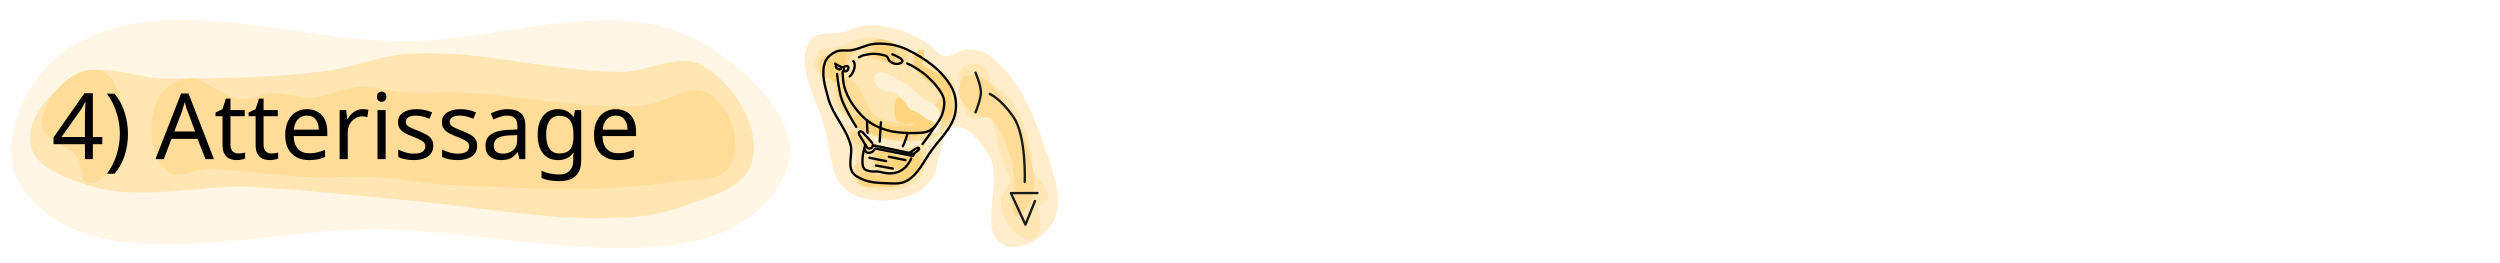
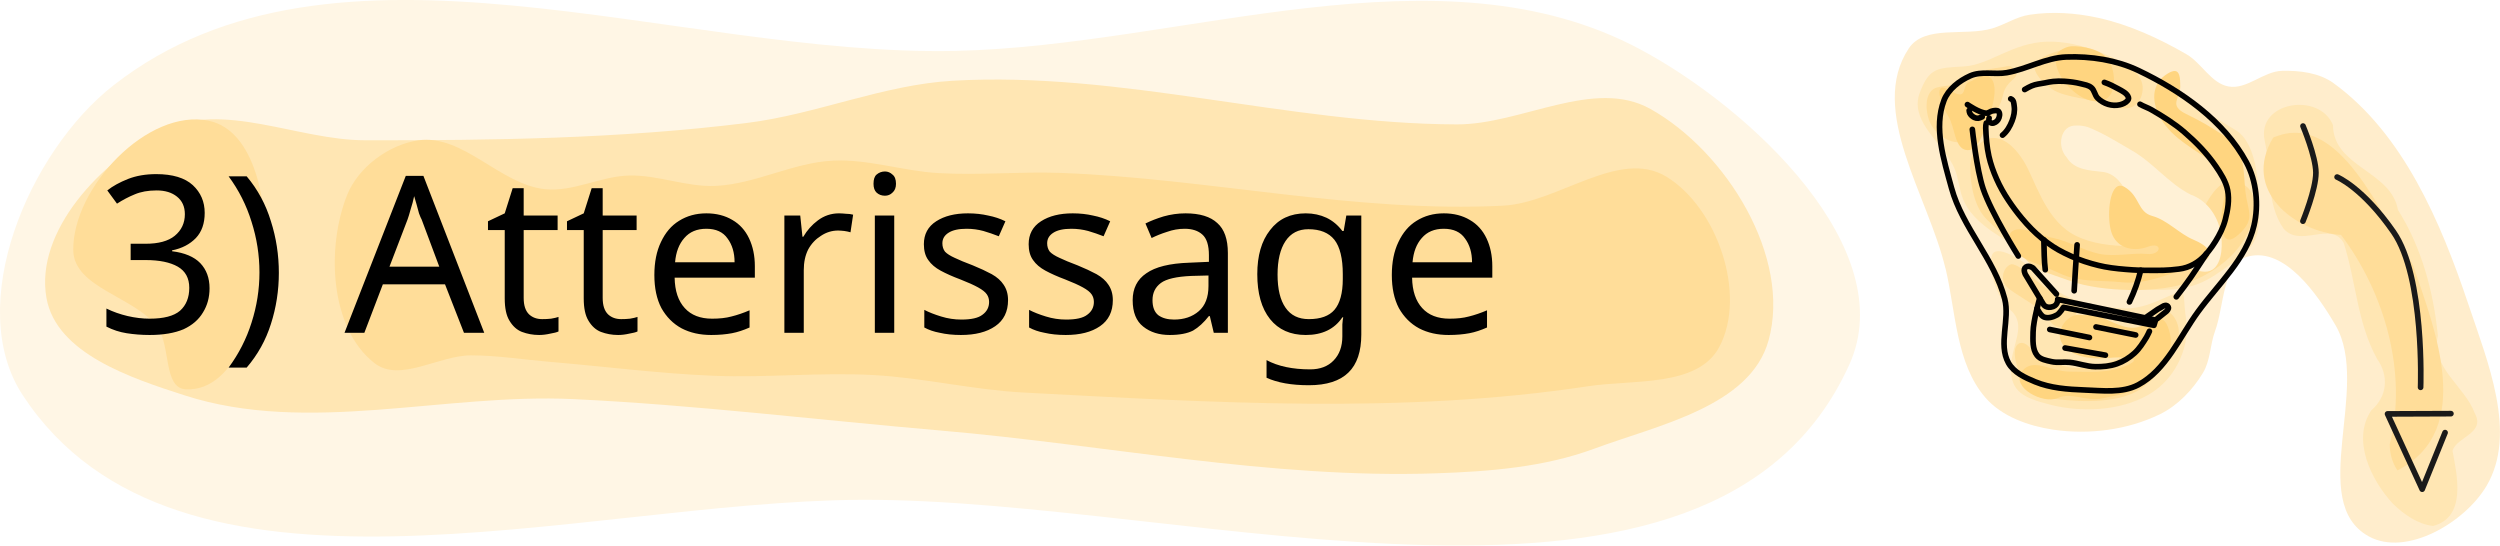
- <svg xmlns="http://www.w3.org/2000/svg" width="800" height="83.976" viewBox="0 0 211.667 22.219" version="1.1" id="svg1">
+ <svg xmlns="http://www.w3.org/2000/svg" width="334.981" height="73.097" viewBox="0 0 88.63 19.34" version="1.1" id="svg1">
  <defs id="defs1">
    <defs id="defs70" transform="translate(-84.983, 111.714)">
      </defs>
    <style transform="translate(-130.185, 41.1648)" id="style111">
polygon {
shape-rendering:crispEdges;
stroke-width:0.099;
}
.s0 {
stroke:#000000;
stroke-width:0.08;
stroke-linecap:round;
stroke-linejoin:round;
fill:none;
}
.s1 {
stroke:#000000;
stroke-width:0.08;
stroke-linecap:round;
stroke-linejoin:round;
fill:none;
}
.s2 {
stroke:#19b219;
stroke-width:0.08;
stroke-linecap:round;
stroke-linejoin:round;
fill:none;
}
.s3 {
stroke:#7f4c00;
stroke-width:0.08;
stroke-linecap:round;
stroke-linejoin:round;
fill:none;
}
.s4 {
stroke:#00cc00;
stroke-width:0.08;
stroke-linecap:round;
stroke-linejoin:round;
fill:none;
}
.s5 {
stroke:#000000;
stroke-width:0.054;
stroke-linecap:round;
stroke-linejoin:round;
fill:none;
}
.s6 {
stroke:#ff19ff;
stroke-width:0.054;
stroke-linecap:round;
stroke-linejoin:round;
fill:none;
}
.s7 {
stroke:#ff0000;
stroke-width:0.08;
stroke-linecap:round;
stroke-linejoin:round;
fill:none;
}
.s8 {
stroke:#ffff00;
stroke-width:0.08;
stroke-linecap:round;
stroke-linejoin:round;
fill:none;
}
.s9 {
stroke:#001919;
stroke-width:0.054;
stroke-linecap:round;
stroke-linejoin:round;
fill:none;
}
.sa {
stroke:#006666;
stroke-width:0.054;
stroke-linecap:round;
stroke-linejoin:round;
fill:none;
}
.sb {
stroke:#00ffff;
stroke-width:0.161;
stroke-linecap:round;
stroke-linejoin:round;
fill:none;
}
.sc {
stroke:#ff0000;
stroke-width:0.429;
stroke-linecap:round;
stroke-linejoin:round;
fill:none;
}
.sd {
stroke:#191919;
stroke-width:0.054;
stroke-linecap:round;
stroke-linejoin:round;
fill:none;
}
.se {
stroke:#000000;
stroke-width:0.054;
stroke-linecap:round;
stroke-linejoin:round;
stroke-dasharray:0.804,0.804;
fill:none;
}
.sf {
stroke:#000000;
stroke-width:0.161;
stroke-linecap:round;
stroke-linejoin:round;
fill:none;
}
.s100 {
stroke:#ff0000;
stroke-width:0.5;
stroke-linecap:round;
stroke-linejoin:round;
fill:none;
}
</style>
  </defs>
-   <g id="layer1" transform="translate(-23.61206,-126.7582)">
+   <g id="layer1" transform="translate(-24.55949,-128.4366)">
    <g id="g4">
      <g id="g1" transform="translate(-76.71522,-0.6621229)">
        <path id="path1" style="fill:#fff6e5;fill-opacity:1;stroke:none;stroke-width:0.2;stroke-linecap:round;stroke-linejoin:round" d="m 159.428,130.85 c -7.136,-3.819 -16.189,-0.121 -24.281,0.053 -9.955,0.214 -22,-4.912 -29.846,1.218 -3.008,2.35 -5.314,7.798 -3.22,10.989 5.471,8.337 19.713,3.767 29.684,3.708 11.8,-0.069 30.214,5.955 35.074,-4.798 1.84,-4.072 -3.472,-9.062 -7.412,-11.17 z" />
        <path id="path8" style="fill:#ffe6b3;fill-opacity:1;stroke:none;stroke-width:0.2;stroke-linecap:round;stroke-linejoin:round" d="m 163.972,141.175 c 0.826,-2.959 -1.503,-6.713 -4.185,-8.213 -2.005,-1.122 -4.574,0.555 -6.871,0.547 -5.977,-0.021 -11.897,-1.894 -17.864,-1.548 -2.48,0.144 -4.836,1.191 -7.301,1.497 -4.485,0.558 -9.025,0.621 -13.545,0.613 -2.391,-0.004 -5.02,-1.406 -7.165,-0.349 -2.161,1.065 -4.539,3.568 -4.119,5.941 0.349,1.968 2.998,2.84 4.9,3.453 4.373,1.409 9.192,-0.086 13.781,0.132 4.35,0.207 8.678,0.741 13.017,1.114 5.855,0.503 11.691,1.717 17.564,1.517 1.89,-0.064 3.832,-0.215 5.606,-0.872 2.274,-0.842 5.53,-1.498 6.181,-3.833 z" />
        <path id="path141" style="opacity:1;fill:#ffdd99;fill-opacity:1;stroke-width:1;stroke-linecap:round;stroke-linejoin:round" d="m 130.805,134.794 c -1.417,0.067 -2.744,0.83 -4.161,0.895 -1.024,0.047 -2.029,-0.389 -3.054,-0.368 -1.011,0.02 -1.989,0.589 -2.995,0.484 -1.596,-0.166 -2.905,-1.962 -4.493,-1.731 -1.053,0.154 -2.136,0.961 -2.526,1.95 -0.737,1.868 -0.609,4.708 0.972,5.946 0.902,0.707 2.28,-0.275 3.426,-0.273 0.937,0.001 1.867,0.153 2.801,0.231 1.936,0.162 3.865,0.415 5.806,0.493 1.891,0.076 3.787,-0.13 5.676,-0.025 1.772,0.099 3.517,0.524 5.289,0.618 6.667,0.351 13.427,0.781 20.028,-0.222 1.6,-0.243 3.891,0.038 4.652,-1.391 0.991,-1.86 -0.074,-4.942 -1.873,-6.038 -1.675,-1.02 -3.834,0.927 -5.792,1.027 -5.234,0.266 -10.441,-0.97 -15.678,-1.161 -1.451,-0.053 -2.906,0.09 -4.355,0.005 -1.247,-0.073 -2.474,-0.5 -3.722,-0.441 z m -22.131,-1.415 c -2.166,-0.449 -4.823,2.37 -4.802,4.583 0.013,1.352 2.193,1.649 2.988,2.743 0.473,0.651 0.199,2.156 1.003,2.196 1.852,0.092 2.684,-2.954 2.803,-4.805 0.11,-1.703 -0.321,-4.37 -1.992,-4.717 z" />
      </g>
      <text xml:space="preserve" style="font-size:7.761px;line-height:1.25;font-family:Tibet;-inkscape-font-specification:Tibet;text-align:justify;letter-spacing:0px;word-spacing:0px;stroke-width:0.265" x="27.987" y="140.235" id="text2">
-         <tspan id="tspan1" style="font-size:7.761px;stroke-width:0.265" x="27.987" y="140.235">4) Atterissage</tspan>
+         <tspan id="tspan1" style="font-size:7.761px;stroke-width:0.265" x="27.987" y="140.235">3) Atterissage</tspan>
      </text>
    </g>
    <g id="g2" transform="matrix(1.29308,0,0,1.29308,-12.9713,-59.74021)" style="stroke-width:0.773">
      <path id="path8957-9" style="fill:#ffedcc;fill-opacity:1;stroke:none;stroke-width:0.155;stroke-linecap:round;stroke-linejoin:round;stroke-dasharray:none" d="m 82.365,152.885 c 0.284,1.203 0.284,2.609 1.094,3.544 0.447,0.516 1.176,0.774 1.85,0.876 0.977,0.147 2.046,0.011 2.933,-0.422 0.491,-0.24 0.9,-0.669 1.182,-1.137 0.204,-0.339 0.193,-0.769 0.329,-1.14 0.259,-0.704 0.197,-1.875 0.926,-2.052 0.984,-0.238 1.868,1.015 2.378,1.89 0.984,1.687 -0.798,4.844 0.912,5.788 1.025,0.566 2.634,-0.377 3.229,-1.386 0.848,-1.438 0.03,-3.4 -0.501,-4.983 -0.752,-2.241 -1.78,-4.665 -3.692,-6.056 -0.392,-0.285 -0.93,-0.351 -1.415,-0.339 -0.51,0.012 -0.969,0.523 -1.471,0.428 -0.475,-0.089 -0.732,-0.642 -1.151,-0.884 -0.753,-0.435 -1.563,-0.808 -2.412,-0.996 -0.619,-0.137 -1.273,-0.181 -1.899,-0.084 -0.353,0.055 -0.663,0.267 -1.005,0.371 -0.753,0.228 -1.86,-0.106 -2.295,0.55 -1.126,1.699 0.536,4.049 1.005,6.033 z" />
      <path id="path10038-1" style="fill:#ffe6b3;fill-opacity:1;stroke:none;stroke-width:0.155;stroke-linecap:round;stroke-linejoin:round;stroke-dasharray:none" d="m 95.733,159.946 c 0.918,-0.243 0.659,-1.378 0.531,-2.062 0.119,-0.388 0.915,-0.476 0.609,-1.031 -0.272,-0.743 -1.206,-1.236 -1.01,-2.128 -0.122,-1.209 -0.447,-2.42 -1.094,-3.443 -0.184,-1.074 -1.771,-1.172 -1.782,-2.325 -0.366,-0.917 -2.106,-0.65 -1.872,0.432 0.182,0.791 0.033,1.726 0.521,2.409 0.462,0.529 1.298,-0.224 1.645,0.387 0.336,1.045 0.369,2.189 0.912,3.176 0.336,0.47 0.282,1.039 -0.156,1.416 -0.546,0.816 -3.2e-4,1.917 0.592,2.559 0.302,0.294 0.68,0.561 1.105,0.611 z m -0.957,-3.432 c 0.048,0.032 -0.071,0.026 0,0 z" />
      <path id="path11320-5" style="fill:#ffdd99;fill-opacity:1;stroke:none;stroke-width:0.155;stroke-linecap:round;stroke-linejoin:round;stroke-dasharray:none" d="m 94.755,158.423 c 2.151,-1.109 1.011,-3.905 0.421,-5.645 -0.854,-1.282 -2.004,-4.276 -3.828,-3.479 -0.867,1.433 0.564,2.577 1.86,2.668 1.197,1.582 1.83,3.783 1.335,5.739 -0.001,0.253 0.07,0.507 0.211,0.717 z" />
      <path id="path23759-29" style="display:inline;fill:#ffe6b3;fill-opacity:1;stroke-width:0.232;stroke-linecap:round;stroke-linejoin:round;stroke-dasharray:none" d="m 87.914,147.619 c -0.768,-0.471 -1.817,-0.981 -2.77,-0.951 -0.953,0.03 -1.563,0.637 -2.281,0.68 -0.717,0.043 -0.942,0.022 -1.205,0.721 -0.263,0.699 0.45,1.246 0.839,1.859 0.39,0.613 0.05,1.073 0.935,1.79 0.884,0.717 3.173,1.684 4.451,1.747 1.279,0.064 1.625,-0.214 2.324,-0.711 0.699,-0.497 0.757,-0.764 0.755,-1.452 -0.002,-0.687 -0.051,-1.844 -0.639,-2.205 m -1.519,4.442 c -0.271,0.019 -0.873,0.465 -1.535,0.442 -0.663,-0.023 -1.641,-0.193 -2.096,-0.692 -0.455,-0.498 -1.228,-0.995 -1.468,-0.852 -0.24,0.143 -0.033,1.17 0.44,1.59 0.473,0.42 0.013,0.952 0.011,1.598 -0.002,0.646 0.35,0.815 1.118,1.006 0.768,0.19 1.845,0.188 2.665,-0.289 0.82,-0.477 1.116,-1.424 1.026,-2.021 -0.09,-0.596 -0.021,-0.781 -0.161,-0.781 -0.14,-9.3e-4 0.271,-0.019 -10e-6,0 z" />
      <path id="path23992-9" style="display:inline;fill:#ffdd99;fill-opacity:1;stroke-width:0.232;stroke-linecap:round;stroke-linejoin:round;stroke-dasharray:none" d="m 85.954,146.841 c -0.358,0.026 -0.666,0.106 -1.005,0.301 -0.338,0.195 -0.023,0.584 0.337,0.829 0.36,0.245 1.177,0.272 1.604,0.444 0.427,0.173 0.792,0.087 0.872,-0.366 0.08,-0.453 -0.375,-0.741 -0.756,-0.873 -0.382,-0.132 -0.693,-0.361 -1.051,-0.335 z m -1.94,0.51 c -0.192,0.037 -0.869,0.093 -1.108,0.334 -0.239,0.241 -0.475,0.148 -0.788,0.243 -0.313,0.095 -0.329,0.582 -0.188,0.936 0.141,0.355 0.677,0.743 1.104,0.475 0.427,-0.268 0.819,-0.783 0.906,-1.207 0.087,-0.424 0.467,-0.444 0.346,-0.649 -0.121,-0.205 -0.22,-0.134 -0.272,-0.133 -0.052,0.002 0.192,-0.037 1e-5,0 z m -0.973,2.757 c -0.002,0.429 0.099,1.109 0.474,1.454 0.375,0.345 0.662,0.652 0.99,1.015 0.327,0.363 0.562,0.396 1.324,0.666 0.761,0.269 2.407,0.363 3.314,-0.016 0.907,-0.379 1.473,-1.017 1.625,-1.65 0.152,-0.633 -0.004,-0.95 -0.42,-1.069 -0.416,-0.12 -0.703,0.343 -0.892,0.696 -0.189,0.353 -0.221,0.702 -0.89,0.91 -0.669,0.208 -1.995,0.268 -2.748,-0.189 -0.753,-0.457 -1.004,-1.492 -1.311,-1.982 -0.717,-1.144 -1.463,-0.526 -1.466,0.165 z m 1.146,2.664 c -0.192,0.007 -0.402,0.423 -0.094,0.665 0.307,0.241 0.884,0.503 1.122,0.874 0.238,0.37 0.659,0.119 0.744,-0.243 0.085,-0.362 -0.434,-0.372 -0.737,-0.565 -0.303,-0.193 -0.799,-0.726 -1.034,-0.73 -0.235,-0.004 0.192,-0.007 0,0 z m 4.114,1.281 c -0.245,0.005 -0.306,0.462 -0.629,0.913 -0.323,0.45 -1.457,0.756 -1.984,0.614 -0.528,-0.142 -0.705,-0.084 -0.959,-0.455 -0.254,-0.37 -0.57,-0.202 -0.436,0.316 0.134,0.517 0.308,0.928 1.074,1.023 0.766,0.096 1.82,0.121 2.393,-0.307 0.573,-0.428 0.82,-0.933 0.962,-1.303 0.142,-0.369 -0.13,-0.831 -0.372,-0.8 -0.241,0.032 -0.041,-9.1e-4 -0.049,-10e-4 -0.008,1.4e-4 0.245,-0.005 0,-2e-5 z" />
      <path id="path24167-6" style="display:inline;fill:#fff1d6;fill-opacity:1;stroke-width:0.232;stroke-linecap:round;stroke-linejoin:round;stroke-dasharray:none" d="m 85.963,148.968 c -0.463,-0.029 -0.546,0.588 -0.28,0.868 0.201,0.343 0.618,0.361 0.967,0.401 0.389,0.031 0.598,0.389 0.757,0.7 0.226,0.454 0.439,0.932 0.829,1.273 0.328,0.322 0.681,0.697 1.16,0.759 0.469,0.075 0.558,-0.479 0.539,-0.826 -0.01,-0.54 -0.322,-1.093 -0.847,-1.28 -0.614,-0.308 -1.031,-0.884 -1.628,-1.218 -0.386,-0.225 -0.768,-0.466 -1.184,-0.631 -0.102,-0.032 -0.208,-0.051 -0.315,-0.046 z" />
      <path id="path1-3-0" style="fill:#ffd580;fill-opacity:1;stroke-width:0.155;stroke-linecap:round;stroke-linejoin:round;stroke-dasharray:none" d="m 85.813,146.795 c -0.043,0.002 -0.086,0.011 -0.129,0.027 -0.346,0.129 -0.323,0.313 -0.281,0.499 0.119,0.528 0.832,1.161 1.326,0.938 0.327,-0.147 0.305,-0.762 0.118,-1.068 -0.192,-0.315 -0.732,-0.411 -1.034,-0.396 z m -2.383,0.78 c -0.129,0.003 -0.251,0.143 -0.41,0.195 -0.232,0.076 -0.015,0.557 -0.529,0.237 -0.515,-0.32 -0.239,0.416 -0.051,0.707 0.189,0.291 0.165,0.904 0.518,0.928 0.291,0.02 0.418,-0.428 0.525,-0.7 0.155,-0.395 0.345,-1.021 0.133,-1.265 -0.066,-0.076 -0.127,-0.103 -0.185,-0.102 z m 5.185,-0.1 c -0.059,0.01 -0.135,0.046 -0.236,0.119 -0.403,0.291 -0.385,0.864 0.023,1.381 0.409,0.517 1.007,0.739 1.4,1.121 0.393,0.381 0.172,0.837 0.133,1.269 -0.038,0.432 0.018,1.005 0.476,0.581 0.458,-0.424 0.241,-0.612 0.177,-1.158 -0.065,-0.546 0.003,-1.169 -0.51,-1.494 -0.513,-0.325 -0.639,-0.409 -1.123,-0.646 -0.484,-0.237 -0.155,-0.431 -0.155,-0.746 2e-5,-0.236 -0.011,-0.455 -0.186,-0.427 z m -1.479,3.143 c -0.295,0.037 -0.347,0.878 -0.227,1.267 0.138,0.444 0.594,0.558 1.004,0.406 0.411,-0.152 0.384,0.239 -0.026,0.198 -0.411,-0.041 -0.88,0.089 -1.316,-0.005 -0.437,-0.094 -0.827,-0.349 -1.264,-0.435 -0.392,-0.077 -1.058,-0.446 -1.195,-0.071 -0.2,0.544 0.865,0.793 1.39,1.045 0.525,0.252 1.078,0.176 1.715,0.243 0.637,0.068 1.371,-0.255 2.032,-0.486 0.661,-0.231 0.275,-0.533 -0.095,-0.686 -0.37,-0.153 -0.713,-0.537 -1.122,-0.647 -0.408,-0.11 -0.334,-0.541 -0.753,-0.791 -0.052,-0.031 -0.1,-0.043 -0.142,-0.037 z m -1.18,3.543 c -0.296,0.042 -0.644,0.499 -0.348,0.843 0.315,0.367 0.899,0.369 1.221,0.336 0.322,-0.033 1.036,-0.032 0.515,0.202 -0.521,0.234 -1.103,0.17 -1.587,0.172 -0.485,0.002 -1.022,-0.413 -1.308,0.013 -0.286,0.426 0.593,0.887 0.989,0.712 0.396,-0.175 0.783,0.113 1.244,0.006 0.461,-0.107 0.768,-0.077 1.221,-0.606 0.453,-0.529 0.765,-0.649 0.59,-1.255 -0.174,-0.605 -0.471,-0.165 -0.882,-0.082 -0.41,0.082 -0.917,-0.323 -1.205,-0.335 -0.288,-0.012 -0.088,0.009 -0.392,-0.008 -0.019,-0.001 -0.038,-3e-4 -0.058,0.002 z m 0.674,1.473 0.003,0.004 z" />
      <path style="display:inline;fill:none;stroke:#1a1a1a;stroke-width:0.155;stroke-linecap:round;stroke-linejoin:round;stroke-dasharray:none;stroke-opacity:1" d="m 96.22,156.867 -1.737,0.007 0.95,2.064 0.627,-1.551" id="path129231-7-1-3-9" />
      <path style="fill:none;fill-opacity:1;stroke:#1a1a1a;stroke-width:0.155;stroke-linecap:round;stroke-linejoin:round;stroke-dasharray:none;stroke-opacity:1" d="m 93.1,150.38 c 0,0 0.704,0.288 1.55,1.51 0.853,1.232 0.739,4.255 0.739,4.255" id="path196-93" />
      <path style="fill:none;fill-opacity:1;stroke:#1a1a1a;stroke-width:0.155;stroke-linecap:round;stroke-linejoin:round;stroke-dasharray:none;stroke-opacity:1" d="m 92.165,148.982 c 0,0 0.352,0.836 0.354,1.278 0.002,0.459 -0.356,1.33 -0.356,1.33" id="path239-6-60" />
      <g id="g148" transform="matrix(1.018271,0,0,1.016488,-34.3218,9.284528)" style="stroke-width:0.76">
        <path style="fill:none;stroke:#000000;stroke-width:0.152;stroke-linecap:round;stroke-linejoin:round;stroke-dasharray:none;stroke-opacity:1" d="m 117.129,142.074 c 0,0 -0.175,0.603 -0.179,0.913 -0.003,0.213 -0.024,0.463 0.108,0.63 0.087,0.112 0.252,0.138 0.39,0.169 0.158,0.036 0.325,0.001 0.486,0.018 0.231,0.024 0.455,0.114 0.688,0.118 0.197,0.004 0.4,-0.013 0.586,-0.079 0.173,-0.061 0.334,-0.162 0.47,-0.285 0.134,-0.121 0.231,-0.279 0.326,-0.433 0.031,-0.05 0.078,-0.158 0.078,-0.158" id="path14385-8" />
        <path style="fill:none;stroke:#000000;stroke-width:0.152;stroke-linecap:round;stroke-linejoin:round;stroke-dasharray:none;stroke-opacity:1" d="m 117.614,142.109 2.633,0.555 -0.043,0.142 -2.435,-0.485 c 0,0 -0.099,0.163 -0.179,0.207 -0.102,0.057 -0.237,0.097 -0.346,0.055 -0.093,-0.036 -0.187,-0.233 -0.187,-0.233" id="path14387-4" />
        <path style="fill:none;stroke:#000000;stroke-width:0.152;stroke-linecap:round;stroke-linejoin:round;stroke-dasharray:none;stroke-opacity:1" d="m 117.614,142.109 c 0,0 0.005,0.144 -0.121,0.19 -0.183,0.067 -0.259,-0.05 -0.259,-0.05 l -0.49,-0.813 c 0,0 -0.077,-0.139 0.009,-0.2 0.087,-0.061 0.197,0.026 0.197,0.026 l 0.628,0.699" id="path14389-5" />
        <path style="fill:none;stroke:#000000;stroke-width:0.152;stroke-linecap:round;stroke-linejoin:round;stroke-dasharray:none;stroke-opacity:1" d="m 115.229,137.01 c 0.003,0.028 0.007,0.055 0.016,0.074 0.025,0.051 0.072,0.09 0.122,0.116 0.031,0.016 0.068,0.024 0.102,0.021 0.04,-0.003 0.112,-0.039 0.112,-0.039" id="path14732-0" />
        <path style="fill:none;stroke:#000000;stroke-width:0.152;stroke-linecap:round;stroke-linejoin:round;stroke-dasharray:none;stroke-opacity:1" d="m 115.182,136.852 c 0,0 0.319,0.223 0.504,0.232 0.063,0.003 0.117,-0.056 0.18,-0.063 0.051,-0.006 0.121,-0.023 0.155,0.017 0.048,0.056 0.025,0.158 -0.013,0.22 -0.033,0.054 -0.101,0.1 -0.164,0.097 -0.033,-0.002 -0.066,-0.029 -0.08,-0.059 -0.012,-0.024 0.002,-0.079 0.002,-0.079" id="path14734-3" />
        <path style="fill:none;stroke:#000000;stroke-width:0.152;stroke-linecap:round;stroke-linejoin:round;stroke-dasharray:none;stroke-opacity:1" d="m 116.127,137.677 c 0.12,-0.096 0.201,-0.24 0.256,-0.383 0.049,-0.127 0.079,-0.269 0.058,-0.403 -0.011,-0.071 -0.006,-0.161 -0.093,-0.194" id="path14736-6" />
        <path style="fill:none;stroke:#000000;stroke-width:0.152;stroke-linecap:round;stroke-linejoin:round;stroke-dasharray:none;stroke-opacity:1" d="m 116.723,136.447 c 0.067,-0.04 0.131,-0.074 0.189,-0.099 0.112,-0.049 0.239,-0.057 0.359,-0.081 0.073,-0.015 0.146,-0.032 0.22,-0.038 0.097,-0.009 0.196,-0.011 0.293,-0.005 0.151,0.01 0.302,0.028 0.448,0.065 0.099,0.025 0.208,0.04 0.286,0.105 0.085,0.07 0.092,0.206 0.17,0.284 0.078,0.077 0.178,0.137 0.283,0.168 0.101,0.03 0.213,0.036 0.316,0.012 0.076,-0.018 0.157,-0.052 0.207,-0.113 0.018,-0.022 0.033,-0.054 0.025,-0.081 -0.034,-0.117 -0.171,-0.178 -0.277,-0.237 -0.118,-0.065 -0.243,-0.129 -0.373,-0.173" id="path15040-1" />
        <path style="fill:none;stroke:#000000;stroke-width:0.152;stroke-linecap:round;stroke-linejoin:round;stroke-dasharray:none;stroke-opacity:1" d="m 117.278,141.307 c -0.032,-0.256 -0.029,-0.499 -0.038,-0.804" id="path15044-0" />
        <path style="fill:none;stroke:#000000;stroke-width:0.152;stroke-linecap:round;stroke-linejoin:round;stroke-dasharray:none;stroke-opacity:1" d="m 118.056,141.874 c 0.018,-0.31 0.047,-0.795 0.079,-1.238" id="path15046-6" />
        <path style="fill:none;stroke:#000000;stroke-width:0.152;stroke-linecap:round;stroke-linejoin:round;stroke-dasharray:none;stroke-opacity:1" d="m 120.296,142.624 0.243,-0.194 c 0,0 0.075,-0.067 0.052,-0.115 -0.04,-0.082 -0.13,-0.031 -0.13,-0.031 l -0.158,0.091 -0.334,0.231" id="path15425-3" />
        <path style="fill:none;stroke:#000000;stroke-width:0.152;stroke-linecap:round;stroke-linejoin:round;stroke-dasharray:none;stroke-opacity:1" d="m 120.806,142.038 c 0.345,-0.446 0.428,-0.575 0.811,-1.16" id="path15427-2" />
        <path style="fill:none;stroke:#000000;stroke-width:0.152;stroke-linecap:round;stroke-linejoin:round;stroke-dasharray:none;stroke-opacity:1" d="m 119.544,142.175 c 0.135,-0.285 0.238,-0.569 0.304,-0.854" id="path16081-0" />
        <path style="fill:none;stroke:#000000;stroke-width:0.152;stroke-linecap:round;stroke-linejoin:round;stroke-dasharray:none;stroke-opacity:1" d="m 119.828,136.843 c 0.097,0.058 0.211,0.093 0.311,0.151 0.309,0.179 0.614,0.369 0.884,0.602 0.314,0.271 0.609,0.573 0.843,0.915 0.138,0.201 0.277,0.416 0.323,0.655 0.049,0.258 0.003,0.532 -0.063,0.787 -0.054,0.209 -0.152,0.407 -0.267,0.591 -0.115,0.184 -0.248,0.363 -0.416,0.501 -0.105,0.087 -0.229,0.153 -0.358,0.197 -0.137,0.047 -0.284,0.055 -0.428,0.069 -0.128,0.012 -0.258,0.012 -0.386,0.013 -0.214,0.001 -0.427,0.001 -0.641,-0.013 -0.253,-0.017 -0.508,-0.038 -0.757,-0.085 -0.201,-0.038 -0.486,-0.117 -0.718,-0.208 -0.233,-0.091 -0.5,-0.223 -0.671,-0.337 -0.206,-0.136 -0.399,-0.295 -0.573,-0.47 -0.092,-0.093 -0.179,-0.19 -0.263,-0.29 -0.13,-0.156 -0.251,-0.319 -0.363,-0.488 -0.121,-0.181 -0.228,-0.372 -0.316,-0.571 -0.088,-0.199 -0.163,-0.406 -0.21,-0.619 -0.055,-0.248 -0.075,-0.504 -0.084,-0.758 -7.2e-4,-0.025 1.5e-4,-0.05 0.003,-0.074 0.003,-0.021 0.012,-0.061 0.012,-0.061" id="path16083-6" />
        <path style="fill:none;stroke:#000000;stroke-width:0.152;stroke-linecap:round;stroke-linejoin:round;stroke-dasharray:none" d="m 118.644,142.85 1.068,0.217" id="path11453-1" />
        <path style="fill:none;stroke:#000000;stroke-width:0.152;stroke-linecap:round;stroke-linejoin:round;stroke-dasharray:none" d="m 117.811,143.418 1.086,0.193" id="path11461-5" />
        <path style="fill:none;stroke:#000000;stroke-width:0.152;stroke-linecap:round;stroke-linejoin:round;stroke-dasharray:none" d="m 117.399,142.918 1.068,0.217" id="path11467-54" />
        <path style="fill:none;stroke:#000000;stroke-width:0.152;stroke-linecap:round;stroke-linejoin:round;stroke-dasharray:none" d="m 115.314,137.521 c 0,0 0.114,1.074 0.29,1.599 0.222,0.663 0.948,1.817 0.948,1.817" id="path1-7" />
        <path style="fill:none;stroke:#000000;stroke-width:0.152;stroke-linecap:round;stroke-linejoin:round;stroke-dasharray:none;stroke-opacity:1" d="m 117.006,144.33 c -0.272,-0.112 -0.577,-0.253 -0.72,-0.511 -0.279,-0.504 0.044,-1.168 -0.1,-1.726 -0.276,-1.07 -1.141,-1.923 -1.432,-2.989 -0.208,-0.763 -0.486,-1.627 -0.203,-2.365 0.116,-0.302 0.412,-0.53 0.707,-0.662 0.3,-0.134 0.659,-0.029 0.982,-0.085 0.544,-0.095 1.05,-0.403 1.602,-0.423 0.658,-0.024 1.348,0.08 1.943,0.364 1.149,0.549 2.307,1.356 2.91,2.479 0.27,0.503 0.333,1.144 0.204,1.7 -0.209,0.901 -0.963,1.579 -1.507,2.326 -0.5,0.686 -0.862,1.573 -1.61,1.973 -0.43,0.23 -0.968,0.156 -1.455,0.139 -0.446,-0.016 -0.908,-0.05 -1.321,-0.22 z" id="path27" />
      </g>
    </g>
  </g>
</svg>
